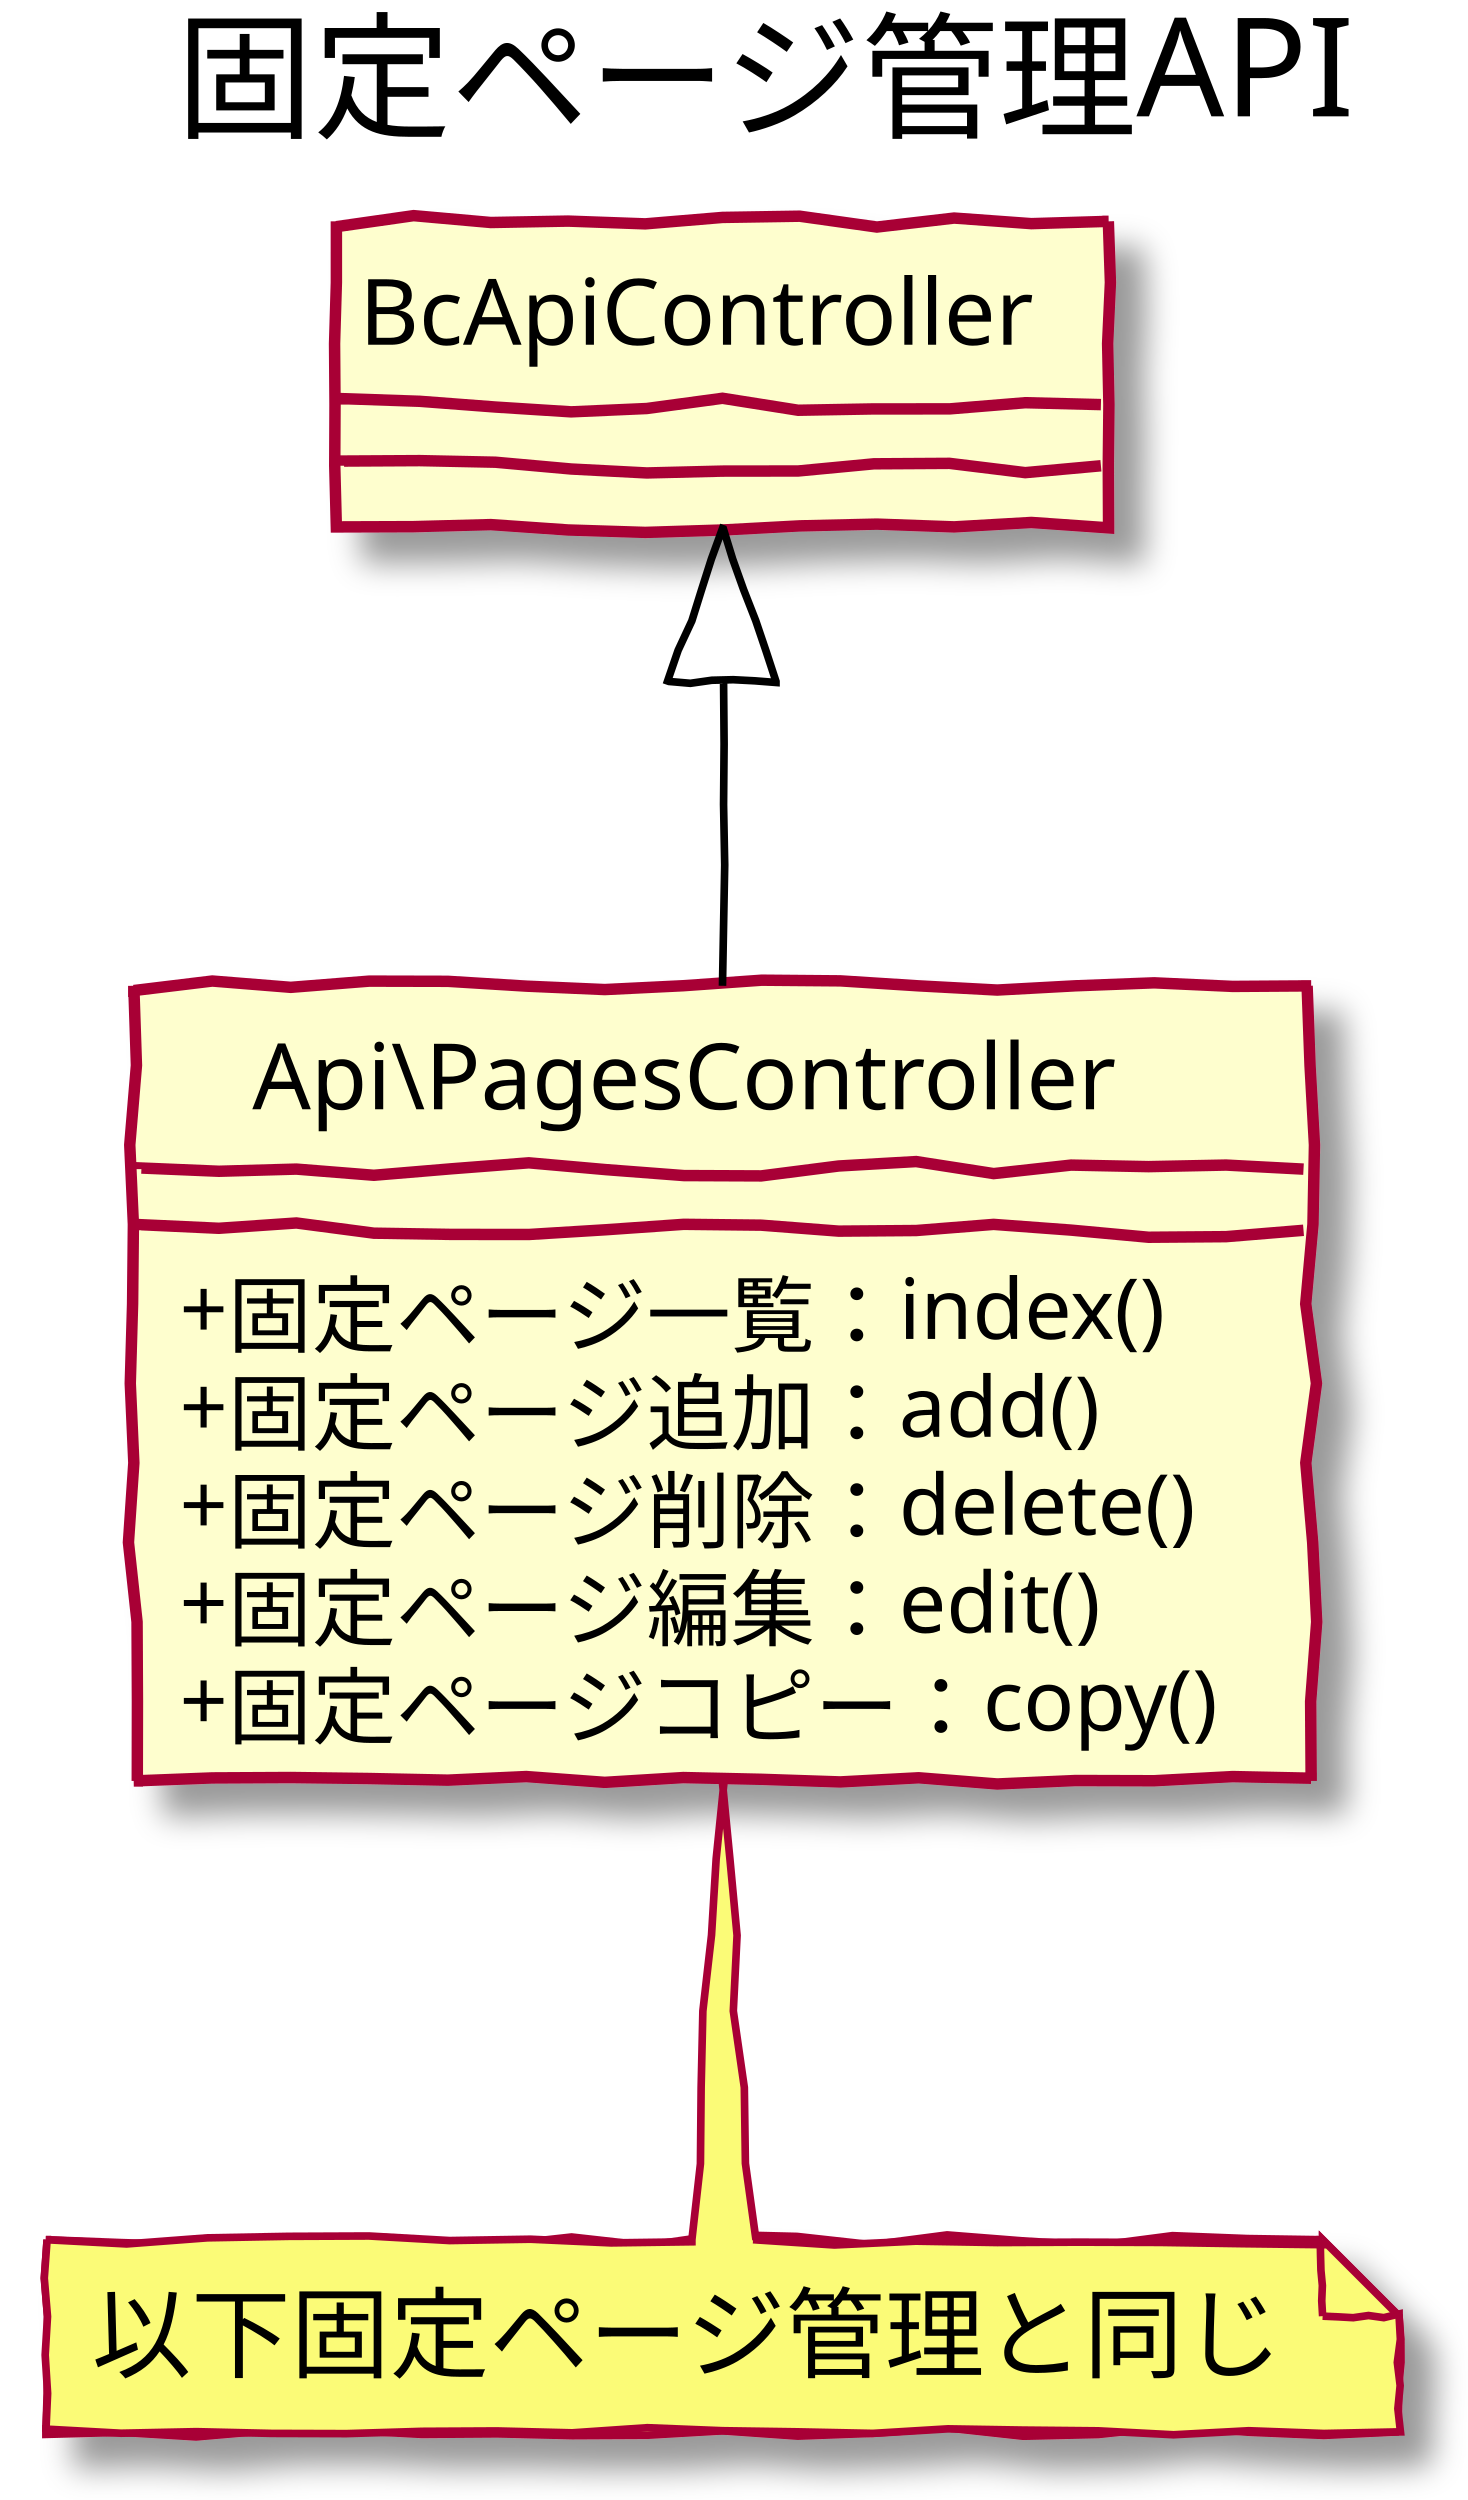
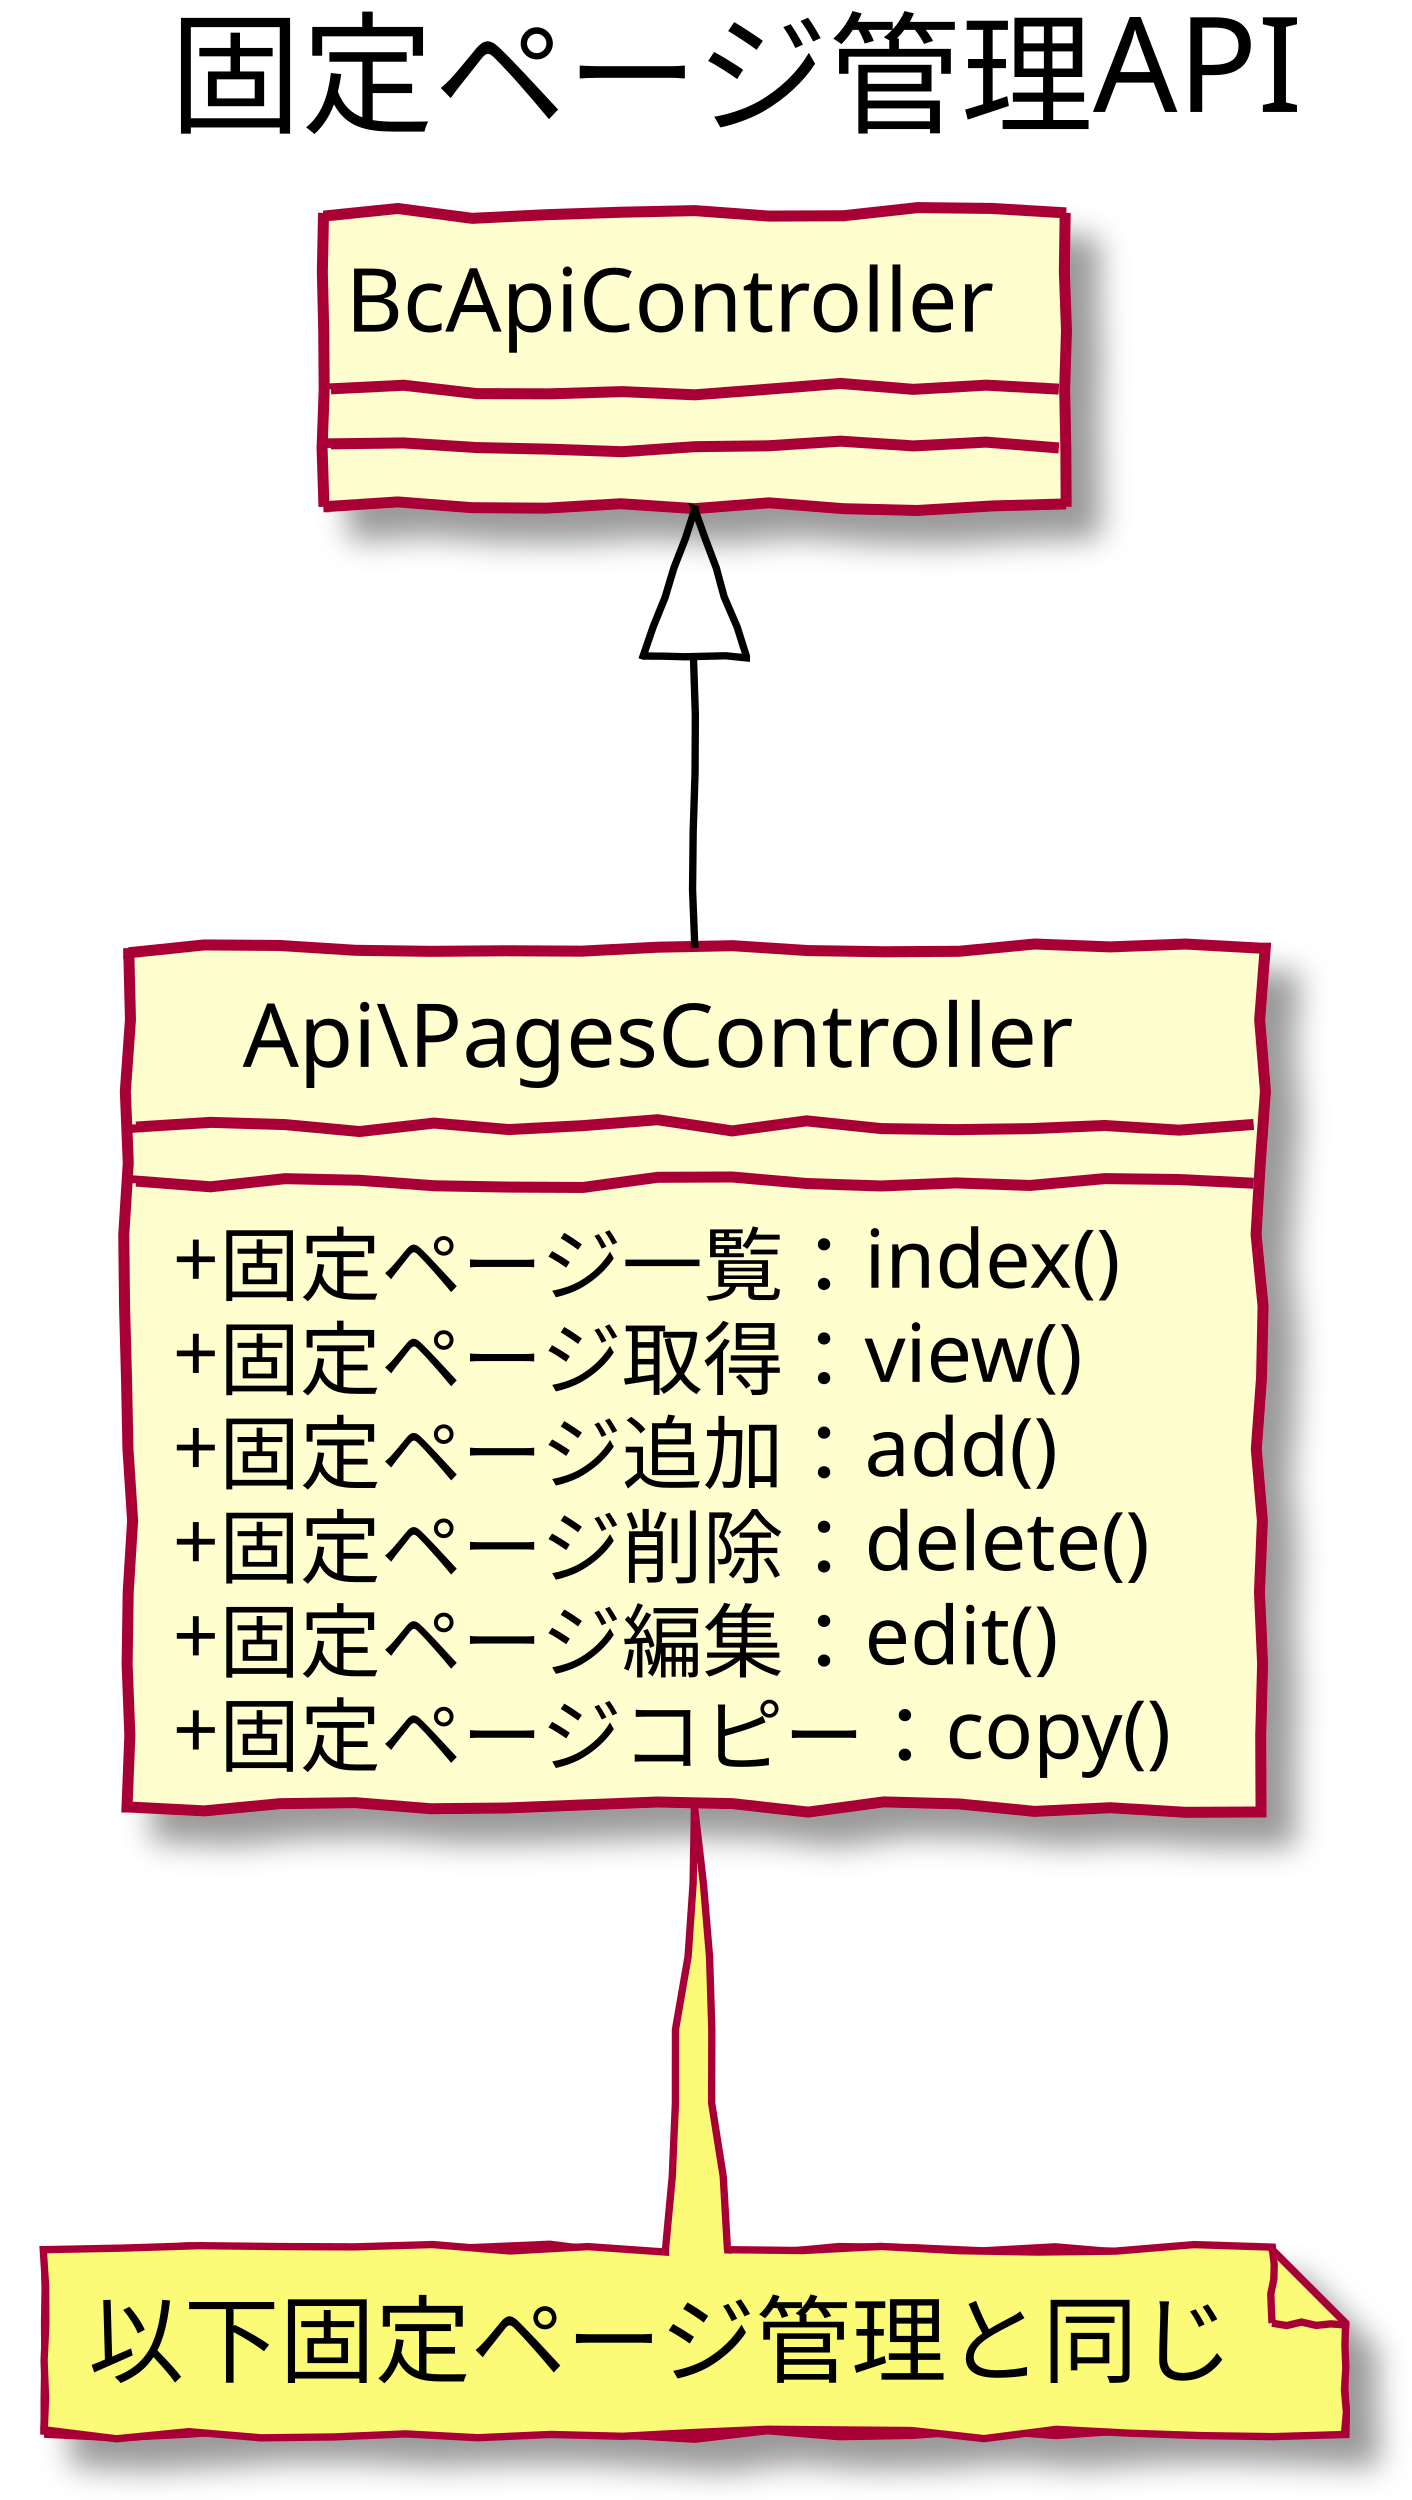
- <svg xmlns="http://www.w3.org/2000/svg" contentScriptType="application/ecmascript" contentStyleType="text/css" height="327px" preserveAspectRatio="none" style="width:192px;height:327px;" version="1.1" viewBox="0 0 192 327" width="192px" zoomAndPan="magnify">
+ <svg xmlns="http://www.w3.org/2000/svg" contentScriptType="application/ecmascript" contentStyleType="text/css" height="340px" preserveAspectRatio="none" style="width:192px;height:340px;" version="1.1" viewBox="0 0 192 340" width="192px" zoomAndPan="magnify">
  <defs>
-     <filter height="300%" id="f92e9bt" width="300%" x="-1" y="-1">
+     <filter height="300%" id="fua8y0e" width="300%" x="-1" y="-1">
      <feGaussianBlur result="blurOut" stdDeviation="2.0" />
      <feColorMatrix in="blurOut" result="blurOut2" type="matrix" values="0 0 0 0 0 0 0 0 0 0 0 0 0 0 0 0 0 0 .4 0" />
      <feOffset dx="4.0" dy="4.0" in="blurOut2" result="blurOut3" />
      <feBlend in="SourceGraphic" in2="blurOut3" mode="normal" />
    </filter>
  </defs>
  <g>
    <text fill="#000000" font-family="sans-serif" font-size="18" lengthAdjust="spacingAndGlyphs" textLength="155" x="23" y="16.708">固定ページ管理API</text>
-     <polygon fill="#FEFECE" filter="url(#f92e9bt)" points="17.5,128.953,17.5,129.564,27.767,128.319,38.033,129.144,48.3,128.331,58.567,128.356,68.833,128.987,79.1,129.435,89.367,128.933,99.633,128.209,109.9,128.297,120.167,128.95,130.433,129.499,140.7,128.942,150.967,128.554,161.233,129.023,171.5,128.953,170.971,128.953,171.352,139.352,171.931,149.752,171.734,160.151,170.788,170.55,172.194,180.949,170.795,191.348,171.697,201.748,172.225,212.147,171.431,222.546,171.5,232.945,171.5,232.59,161.233,232.376,150.967,232.92,140.7,232.89,130.433,233.344,120.167,232.533,109.9,233.075,99.633,232.733,89.367,232.504,79.1,233.131,68.833,232.372,58.567,232.843,48.3,232.63,38.033,232.497,27.767,232.551,17.5,232.945,17.958,232.945,17.976,222.546,17.928,212.147,16.8,201.748,17.506,191.348,17.04,180.949,17.343,170.55,17.448,160.151,16.973,149.752,17.847,139.352,17.5,128.953" style="stroke: #A80036; stroke-width: 1.5;" />
+     <polygon fill="#FEFECE" filter="url(#fua8y0e)" points="17.5,128.953,17.5,129.576,27.767,128.511,38.033,128.584,48.3,129.24,58.567,129.382,68.833,129.304,79.1,129.358,89.367,128.823,99.633,128.613,109.9,129.278,120.167,129.436,130.433,129.376,140.7,128.386,150.967,128.78,161.233,128.39,171.5,128.953,172.07,128.953,171.318,138.686,172.1,148.419,171.402,158.152,170.828,167.885,171.776,177.619,171.574,187.352,170.86,197.085,171.686,206.818,171.29,216.551,171.716,226.284,171.459,236.017,171.5,245.75,171.5,246.432,161.233,246.479,150.967,245.852,140.7,246.353,130.433,245.337,120.167,245.059,109.9,246.448,99.633,245.298,89.367,245.074,79.1,245.478,68.833,245.892,58.567,245.989,48.3,245.163,38.033,245.304,27.767,246.284,17.5,245.75,17.274,245.75,17.658,236.017,17.287,226.284,17.434,216.551,18.034,206.818,17.402,197.085,17.202,187.352,16.938,177.619,16.833,167.885,17.445,158.152,17.044,148.419,17.743,138.686,17.5,128.953" style="stroke: #A80036; stroke-width: 1.5;" />
    <text fill="#000000" font-family="sans-serif" font-size="12" lengthAdjust="spacingAndGlyphs" textLength="123" x="33" y="145.092">Api\PagesController</text>
-     <path d="M18.5,152.922 L18.5,152.777 L28.633,153.201 L38.767,152.918 L48.9,153.726 L59.033,152.879 L69.167,152.097 L79.3,152.992 L89.433,153.764 L99.567,153.809 L109.7,152.513 L119.833,151.933 L129.967,153.507 L140.1,152.393 L150.233,152.597 L160.367,152.39 L170.5,152.922 " fill="#FEFECE" style="stroke: #A80036; stroke-width: 1.5;" />
-     <path d="M18.5,160.922 L18.5,160.193 L28.633,160.66 L38.767,159.965 L48.9,161.299 L59.033,161.46 L69.167,161.471 L79.3,160.849 L89.433,160.14 L99.567,160.252 L109.7,161.032 L119.833,160.953 L129.967,160.149 L140.1,160.899 L150.233,161.833 L160.367,161.755 L170.5,160.922 " fill="#FEFECE" style="stroke: #A80036; stroke-width: 1.5;" />
+     <path d="M18.5,152.922 L18.5,153.278 L28.633,152.641 L38.767,152.944 L48.9,153.889 L59.033,152.739 L69.167,153.621 L79.3,153.086 L89.433,152.281 L99.567,153.804 L109.7,152.436 L119.833,153.488 L129.967,153.63 L140.1,153.495 L150.233,153.067 L160.367,153.701 L170.5,152.922 " fill="#FEFECE" style="stroke: #A80036; stroke-width: 1.5;" />
+     <path d="M18.5,160.922 L18.5,160.627 L28.633,161.405 L38.767,160.298 L48.9,160.519 L59.033,161.262 L69.167,161.445 L79.3,161.494 L89.433,160.113 L99.567,160.072 L109.7,160.957 L119.833,161.294 L129.967,160.875 L140.1,161.222 L150.233,160.291 L160.367,160.414 L170.5,160.922 " fill="#FEFECE" style="stroke: #A80036; stroke-width: 1.5;" />
    <text fill="#000000" font-family="sans-serif" font-size="11" lengthAdjust="spacingAndGlyphs" textLength="135" x="23.5" y="175.132">+固定ページ一覧：index()</text>
-     <text fill="#000000" font-family="sans-serif" font-size="11" lengthAdjust="spacingAndGlyphs" textLength="126" x="23.5" y="187.937">+固定ページ追加：add()</text>
-     <text fill="#000000" font-family="sans-serif" font-size="11" lengthAdjust="spacingAndGlyphs" textLength="140" x="23.5" y="200.742">+固定ページ削除：delete()</text>
-     <text fill="#000000" font-family="sans-serif" font-size="11" lengthAdjust="spacingAndGlyphs" textLength="126" x="23.5" y="213.546">+固定ページ編集：edit()</text>
-     <text fill="#000000" font-family="sans-serif" font-size="11" lengthAdjust="spacingAndGlyphs" textLength="142" x="23.5" y="226.351">+固定ページコピー：copy()</text>
-     <polygon fill="#FEFECE" filter="url(#f92e9bt)" points="44,28.953,44,29.648,54.1,28.206,64.2,29.104,74.3,28.919,84.4,29.281,94.5,28.439,104.6,28.279,114.7,29.698,124.8,28.522,134.9,29.253,145,28.953,144.971,28.953,145.242,36.947,144.876,44.941,145.046,52.934,144.963,60.928,145,68.922,145,69.042,134.9,68.336,124.8,68.914,114.7,68.553,104.6,68.784,94.5,69.323,84.4,69.638,74.3,69.319,64.2,68.618,54.1,68.884,44,68.922,43.995,68.922,43.785,60.928,43.82,52.934,43.761,44.941,43.999,36.947,44,28.953" style="stroke: #A80036; stroke-width: 1.5;" />
+     <text fill="#000000" font-family="sans-serif" font-size="11" lengthAdjust="spacingAndGlyphs" textLength="130" x="23.5" y="187.937">+固定ページ取得：view()</text>
+     <text fill="#000000" font-family="sans-serif" font-size="11" lengthAdjust="spacingAndGlyphs" textLength="126" x="23.5" y="200.742">+固定ページ追加：add()</text>
+     <text fill="#000000" font-family="sans-serif" font-size="11" lengthAdjust="spacingAndGlyphs" textLength="140" x="23.5" y="213.546">+固定ページ削除：delete()</text>
+     <text fill="#000000" font-family="sans-serif" font-size="11" lengthAdjust="spacingAndGlyphs" textLength="126" x="23.5" y="226.351">+固定ページ編集：edit()</text>
+     <text fill="#000000" font-family="sans-serif" font-size="11" lengthAdjust="spacingAndGlyphs" textLength="142" x="23.5" y="239.156">+固定ページコピー：copy()</text>
+     <polygon fill="#FEFECE" filter="url(#fua8y0e)" points="44,28.953,44,29.392,54.1,28.353,64.2,29.696,74.3,29.199,84.4,28.863,94.5,28.643,104.6,29.389,114.7,29.343,124.8,28.233,134.9,28.348,145,28.953,144.862,28.953,144.753,36.947,145.043,44.941,144.797,52.934,144.956,60.928,145,68.922,145,68.537,134.9,68.811,124.8,69.427,114.7,69.184,104.6,68.386,94.5,69.176,84.4,68.51,74.3,69.116,64.2,69.048,54.1,68.264,44,68.922,44.06,68.922,43.802,60.928,44.091,52.934,44.025,44.941,43.839,36.947,44,28.953" style="stroke: #A80036; stroke-width: 1.5;" />
    <text fill="#000000" font-family="sans-serif" font-size="12" lengthAdjust="spacingAndGlyphs" textLength="95" x="47" y="45.092">BcApiController</text>
-     <path d="M45,52.922 L45,52.151 L54.9,52.489 L64.8,53.24 L74.7,53.87 L84.6,53.433 L94.5,52.093 L104.4,53.661 L114.3,53.486 L124.2,53.483 L134.1,52.675 L144,52.922 " fill="#FEFECE" style="stroke: #A80036; stroke-width: 1.5;" />
-     <path d="M45,60.922 L45,60.306 L54.9,60.249 L64.8,60.457 L74.7,61.345 L84.6,61.862 L94.5,61.62 L104.4,61.606 L114.3,60.666 L124.2,60.607 L134.1,61.822 L144,60.922 " fill="#FEFECE" style="stroke: #A80036; stroke-width: 1.5;" />
-     <polygon fill="#FBFB77" filter="url(#f92e9bt)" points="6,292.953,6.16,292.953,5.807,297.98,6.218,303.006,6.237,308.033,6.165,313.059,6,318.086,6,318.421,15.833,318.153,25.667,318.75,35.5,317.902,45.333,317.894,55.167,318.419,65,318.345,74.833,318.579,84.667,318.527,94.5,317.957,104.333,318.646,114.167,318.283,124,317.587,133.833,318.66,143.667,318.433,153.5,317.392,163.333,318.139,173.167,318.554,183,318.086,182.837,318.086,182.92,315.059,182.965,312.033,183.25,309.006,183.233,305.98,183,302.953,183.024,302.977,180.902,300.855,178.885,298.839,176.919,296.872,175.075,295.028,173,292.953,173,292.956,163.177,292.804,153.353,292.423,143.529,293.702,133.706,293.1,123.882,292.325,114.059,293.608,104.235,292.522,94.412,292.276,84.588,293.698,74.765,292.598,64.941,293.687,55.118,293.06,45.294,293.325,35.471,293.275,25.647,293.648,15.823,293.33,6,292.953" style="stroke: #A80036; stroke-width: 1.0;" />
-     <polygon fill="#FBFB77" points="6,292.953,6.162,292.953,5.791,297.98,6.214,303.006,5.909,308.033,6.228,313.059,6,318.086,6,317.725,15.833,318.266,25.667,318.06,35.5,318.288,45.333,318.318,55.167,318.018,65,317.966,74.833,318.214,84.667,317.543,94.5,317.935,104.333,318.082,114.167,318.286,124,317.691,133.833,317.854,143.667,317.952,153.5,318.467,163.333,317.938,173.167,318.298,183,318.086,183.179,318.086,182.841,315.059,183.139,312.033,182.769,309.006,183.169,305.98,183,302.953,182.91,302.863,181.172,301.125,178.846,298.799,176.863,296.817,174.852,294.806,173,292.953,173,293.606,162.357,293.475,151.714,293.31,141.071,293.274,130.429,293.325,119.786,293.145,109.143,293.645,98.5,292.953,98.883,292.979,97.498,282.971,97.359,273.046,95.918,263.034,96.409,253.152,95.476,243.174,94.5,233.193,94.691,233.206,93.674,243.142,93.068,253.107,91.935,263.035,91.709,273.025,91.616,283.023,90.5,292.953,90.5,293.224,79.938,293.371,69.375,292.889,58.812,293.065,48.25,292.468,37.688,292.514,27.125,292.709,16.562,293.509,6,292.953" style="stroke: #A80036; stroke-width: 1.0;" />
-     <path d="M173,292.953 L172.687,292.953 L172.724,294.953 L172.777,296.953 L172.966,298.953 L172.883,300.953 L173,302.953 " fill="#FBFB77" style="stroke: #A80036; stroke-width: 1.0;" />
-     <path d="M183,302.953 L183,302.672 L181,303.149 L179,302.87 L177,303.154 L175,303.042 L173,302.953 " fill="#FBFB77" style="stroke: #A80036; stroke-width: 1.0;" />
-     <text fill="#000000" font-family="sans-serif" font-size="13" lengthAdjust="spacingAndGlyphs" textLength="156" x="12" y="310.02">以下固定ページ管理と同じ</text>
-     <path d="M94.5,89.443 L94.646,89.443 L94.713,97.343 L94.642,105.243 L94.792,113.143 L94.644,121.043 L94.5,128.943 " fill="none" style="stroke: #000000; stroke-width: 1.0;" />
-     <polygon fill="none" points="87.5,89.133,87.323,89.071,88.698,85.062,90.497,81.202,91.761,77.154,93.049,73.115,94.5,69.133,94.618,69.175,95.828,73.108,97.26,77.119,98.851,81.186,100.2,85.168,101.5,89.133,101.5,89.268,98.7,89.05,95.9,88.905,93.1,88.977,90.3,89.376,87.5,89.133" style="stroke: #000000; stroke-width: 1.0;" />
+     <path d="M45,52.922 L45,52.88 L54.9,52.393 L64.8,53.531 L74.7,53.561 L84.6,53.257 L94.5,53.695 L104.4,52.934 L114.3,52.147 L124.2,52.952 L134.1,52.38 L144,52.922 " fill="#FEFECE" style="stroke: #A80036; stroke-width: 1.5;" />
+     <path d="M45,60.922 L45,60.361 L54.9,60.239 L64.8,60.867 L74.7,61.086 L84.6,61.435 L94.5,60.747 L104.4,60.63 L114.3,59.997 L124.2,60.645 L134.1,60.127 L144,60.922 " fill="#FEFECE" style="stroke: #A80036; stroke-width: 1.5;" />
+     <polygon fill="#FBFB77" filter="url(#fua8y0e)" points="6,305.953,6.032,305.953,6.136,310.98,6.059,316.006,6.093,321.033,6.009,326.059,6,331.086,6,331.046,15.833,331.544,25.667,331.046,35.5,330.377,45.333,330.409,55.167,330.973,65,330.663,74.833,330.601,84.667,331.17,94.5,331.739,104.333,330.585,114.167,331.396,124,331.219,133.833,330.516,143.667,331.241,153.5,330.532,163.333,330.376,173.167,330.732,183,331.086,183.045,331.086,183.108,328.059,182.9,325.033,182.843,322.006,182.792,318.98,183,315.953,182.862,315.815,181.161,314.114,178.933,311.886,176.892,309.846,175.086,308.039,173,305.953,173,305.849,163.177,305.646,153.353,306.41,143.529,305.567,133.706,306.114,123.882,305.675,114.059,305.533,104.235,306.458,94.412,306.226,84.588,306.466,74.765,305.218,64.941,305.643,55.118,305.995,45.294,306.431,35.471,305.974,25.647,305.439,15.823,306.208,6,305.953" style="stroke: #A80036; stroke-width: 1.0;" />
+     <polygon fill="#FBFB77" points="6,305.953,5.883,305.953,6.206,310.98,6.236,316.006,5.997,321.033,6.194,326.059,6,331.086,6,330.451,15.833,331.676,25.667,330.705,35.5,331.543,45.333,331.427,55.167,331.007,65,331.533,74.833,331.085,84.667,331.334,94.5,330.814,104.333,330.38,114.167,330.467,124,330.553,133.833,331.654,143.667,330.389,153.5,330.907,163.333,331.24,173.167,331.382,183,331.086,182.841,331.086,183.111,328.059,182.845,325.033,183.032,322.006,182.91,318.98,183,315.953,182.936,315.889,181.054,314.008,179.003,311.957,176.908,309.861,175.097,308.05,173,305.953,173,305.608,162.357,305.266,151.714,306.151,141.071,306.281,130.429,306.093,119.786,305.512,109.143,306.072,98.5,305.953,98.937,305.982,98.362,296.024,96.78,285.997,96.809,276.079,96.5,266.138,95.662,256.161,94.5,246.163,94.436,246.159,94.262,256.157,93.575,266.12,91.861,276.015,91.854,286.024,91.427,296.005,90.5,305.953,90.5,306.28,79.938,305.539,69.375,306.131,58.812,305.257,48.25,305.574,37.688,305.528,27.125,305.409,16.562,305.744,6,305.953" style="stroke: #A80036; stroke-width: 1.0;" />
+     <path d="M173,305.953 L173.058,305.953 L173.291,307.953 L173.242,309.953 L172.831,311.953 L172.898,313.953 L173,315.953 " fill="#FBFB77" style="stroke: #A80036; stroke-width: 1.0;" />
+     <path d="M183,315.953 L183,316.194 L181,316.047 L179,316.253 L177,315.8 L175,316.274 L173,315.953 " fill="#FBFB77" style="stroke: #A80036; stroke-width: 1.0;" />
+     <text fill="#000000" font-family="sans-serif" font-size="13" lengthAdjust="spacingAndGlyphs" textLength="156" x="12" y="323.02">以下固定ページ管理と同じ</text>
+     <path d="M94.5,89.333 L94.308,89.333 L94.568,97.251 L94.526,105.169 L94.272,113.087 L94.187,121.005 L94.5,128.923 " fill="none" style="stroke: #000000; stroke-width: 1.0;" />
+     <polygon fill="none" points="87.5,89.223,87.468,89.212,88.845,85.204,90.439,81.272,91.662,77.21,93.204,73.26,94.5,69.223,94.46,69.209,95.896,73.222,97.422,77.266,98.474,81.144,100.254,85.277,101.5,89.223,101.5,89.471,98.7,89.186,95.9,89.254,93.1,89.32,90.3,89.24,87.5,89.223" style="stroke: #000000; stroke-width: 1.0;" />
  </g>
</svg>
